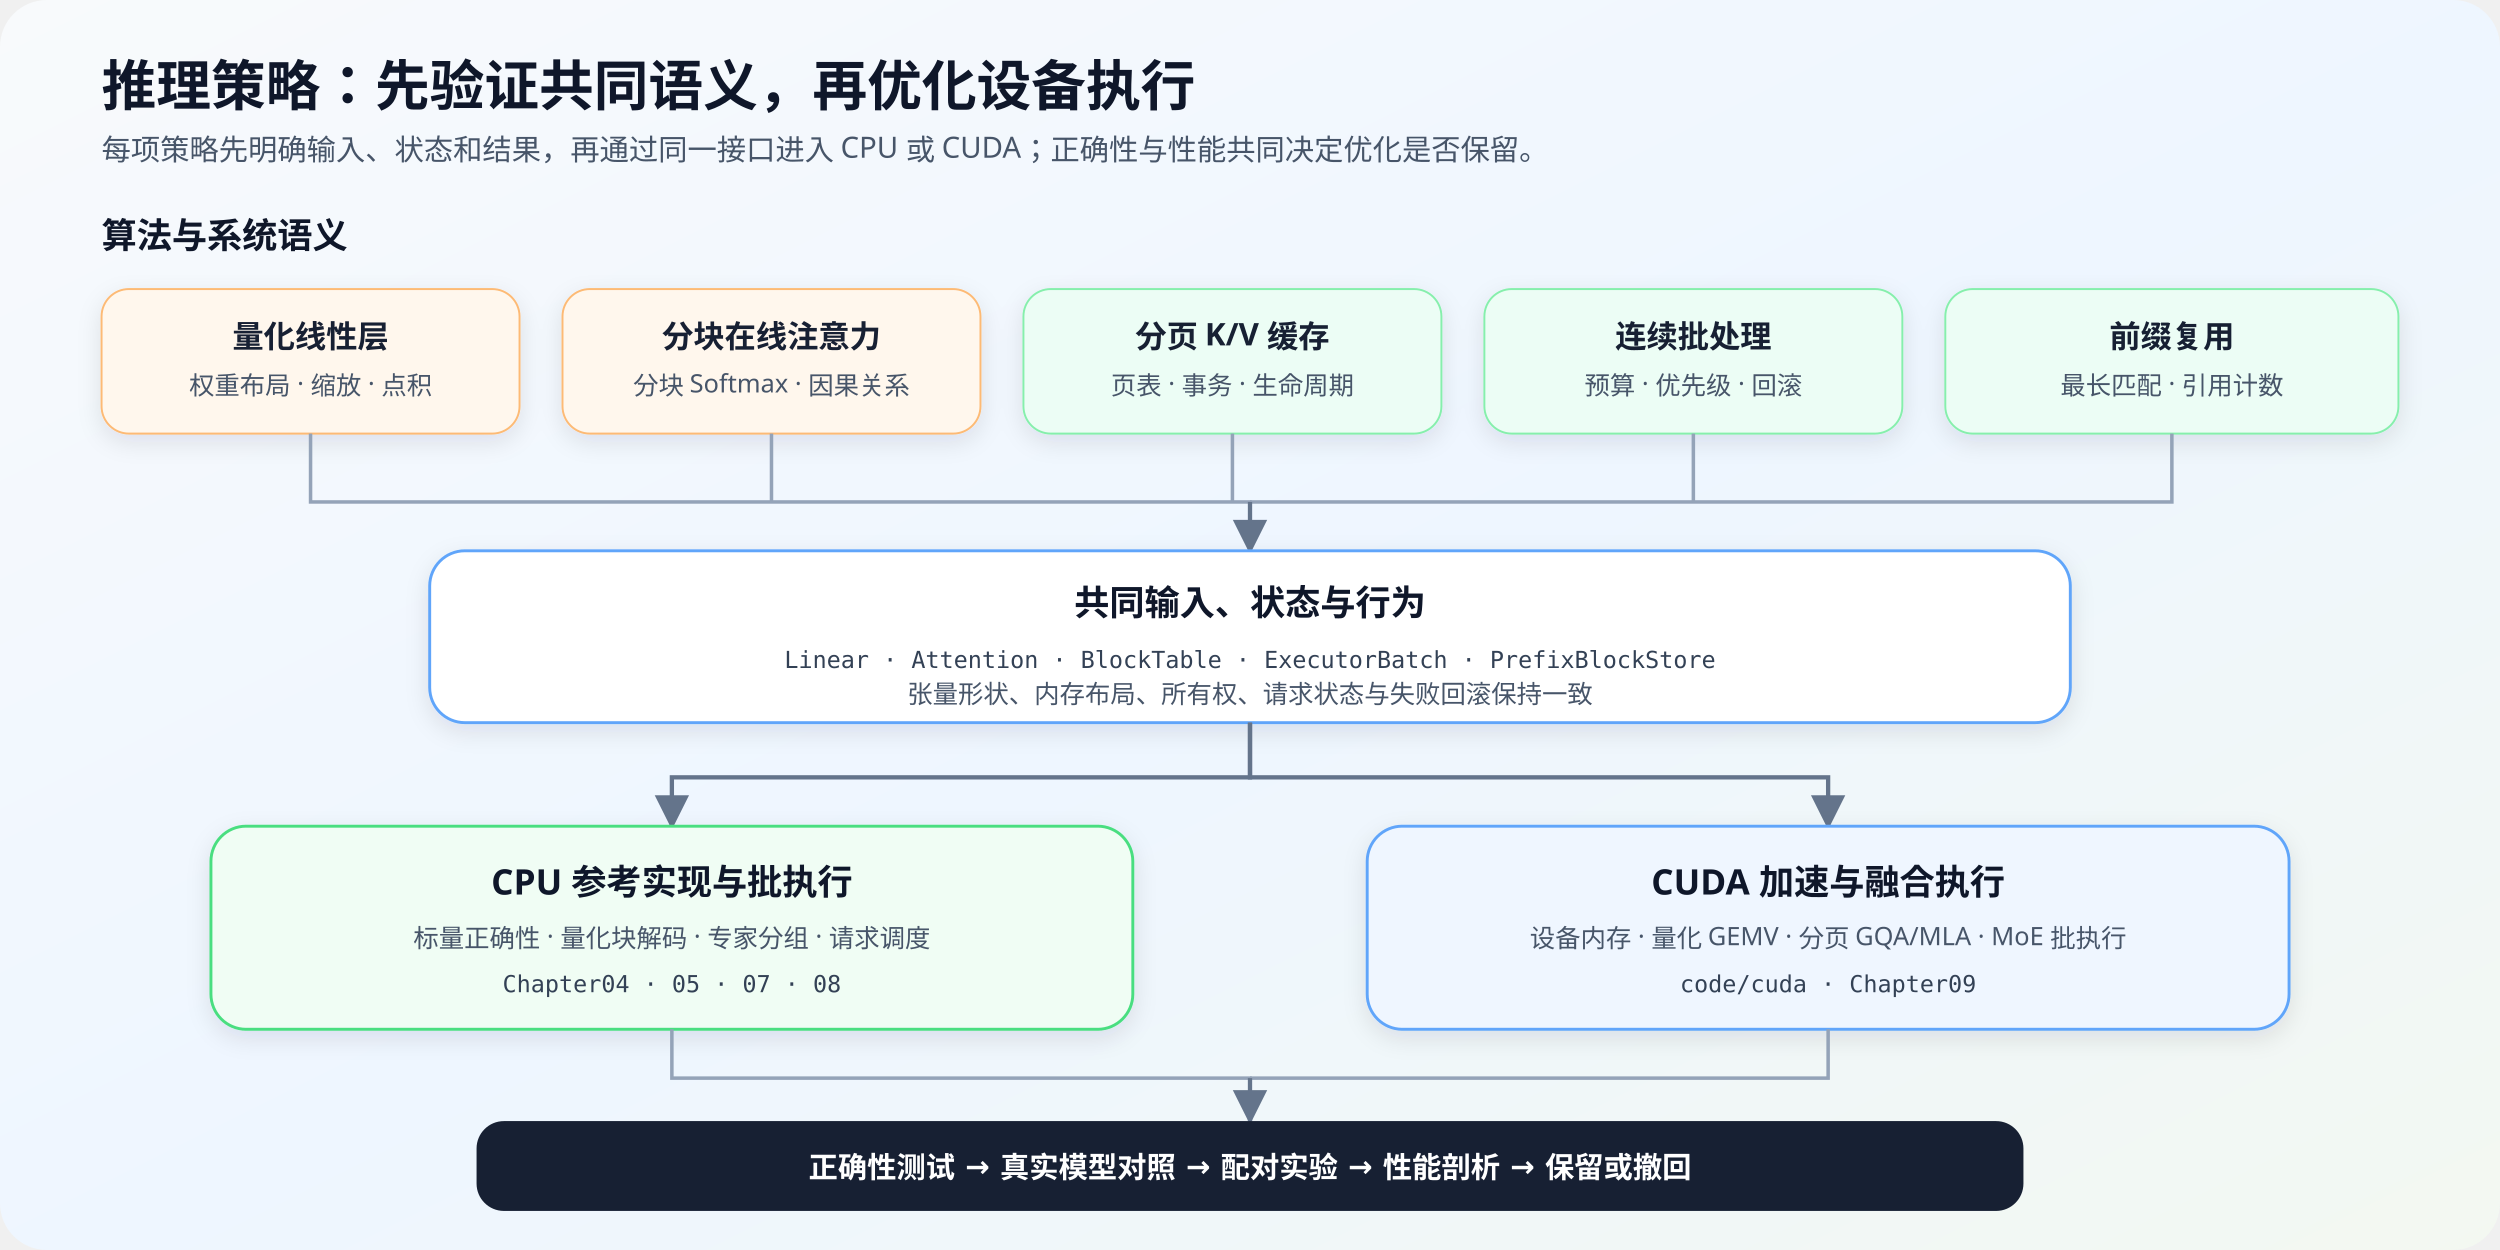
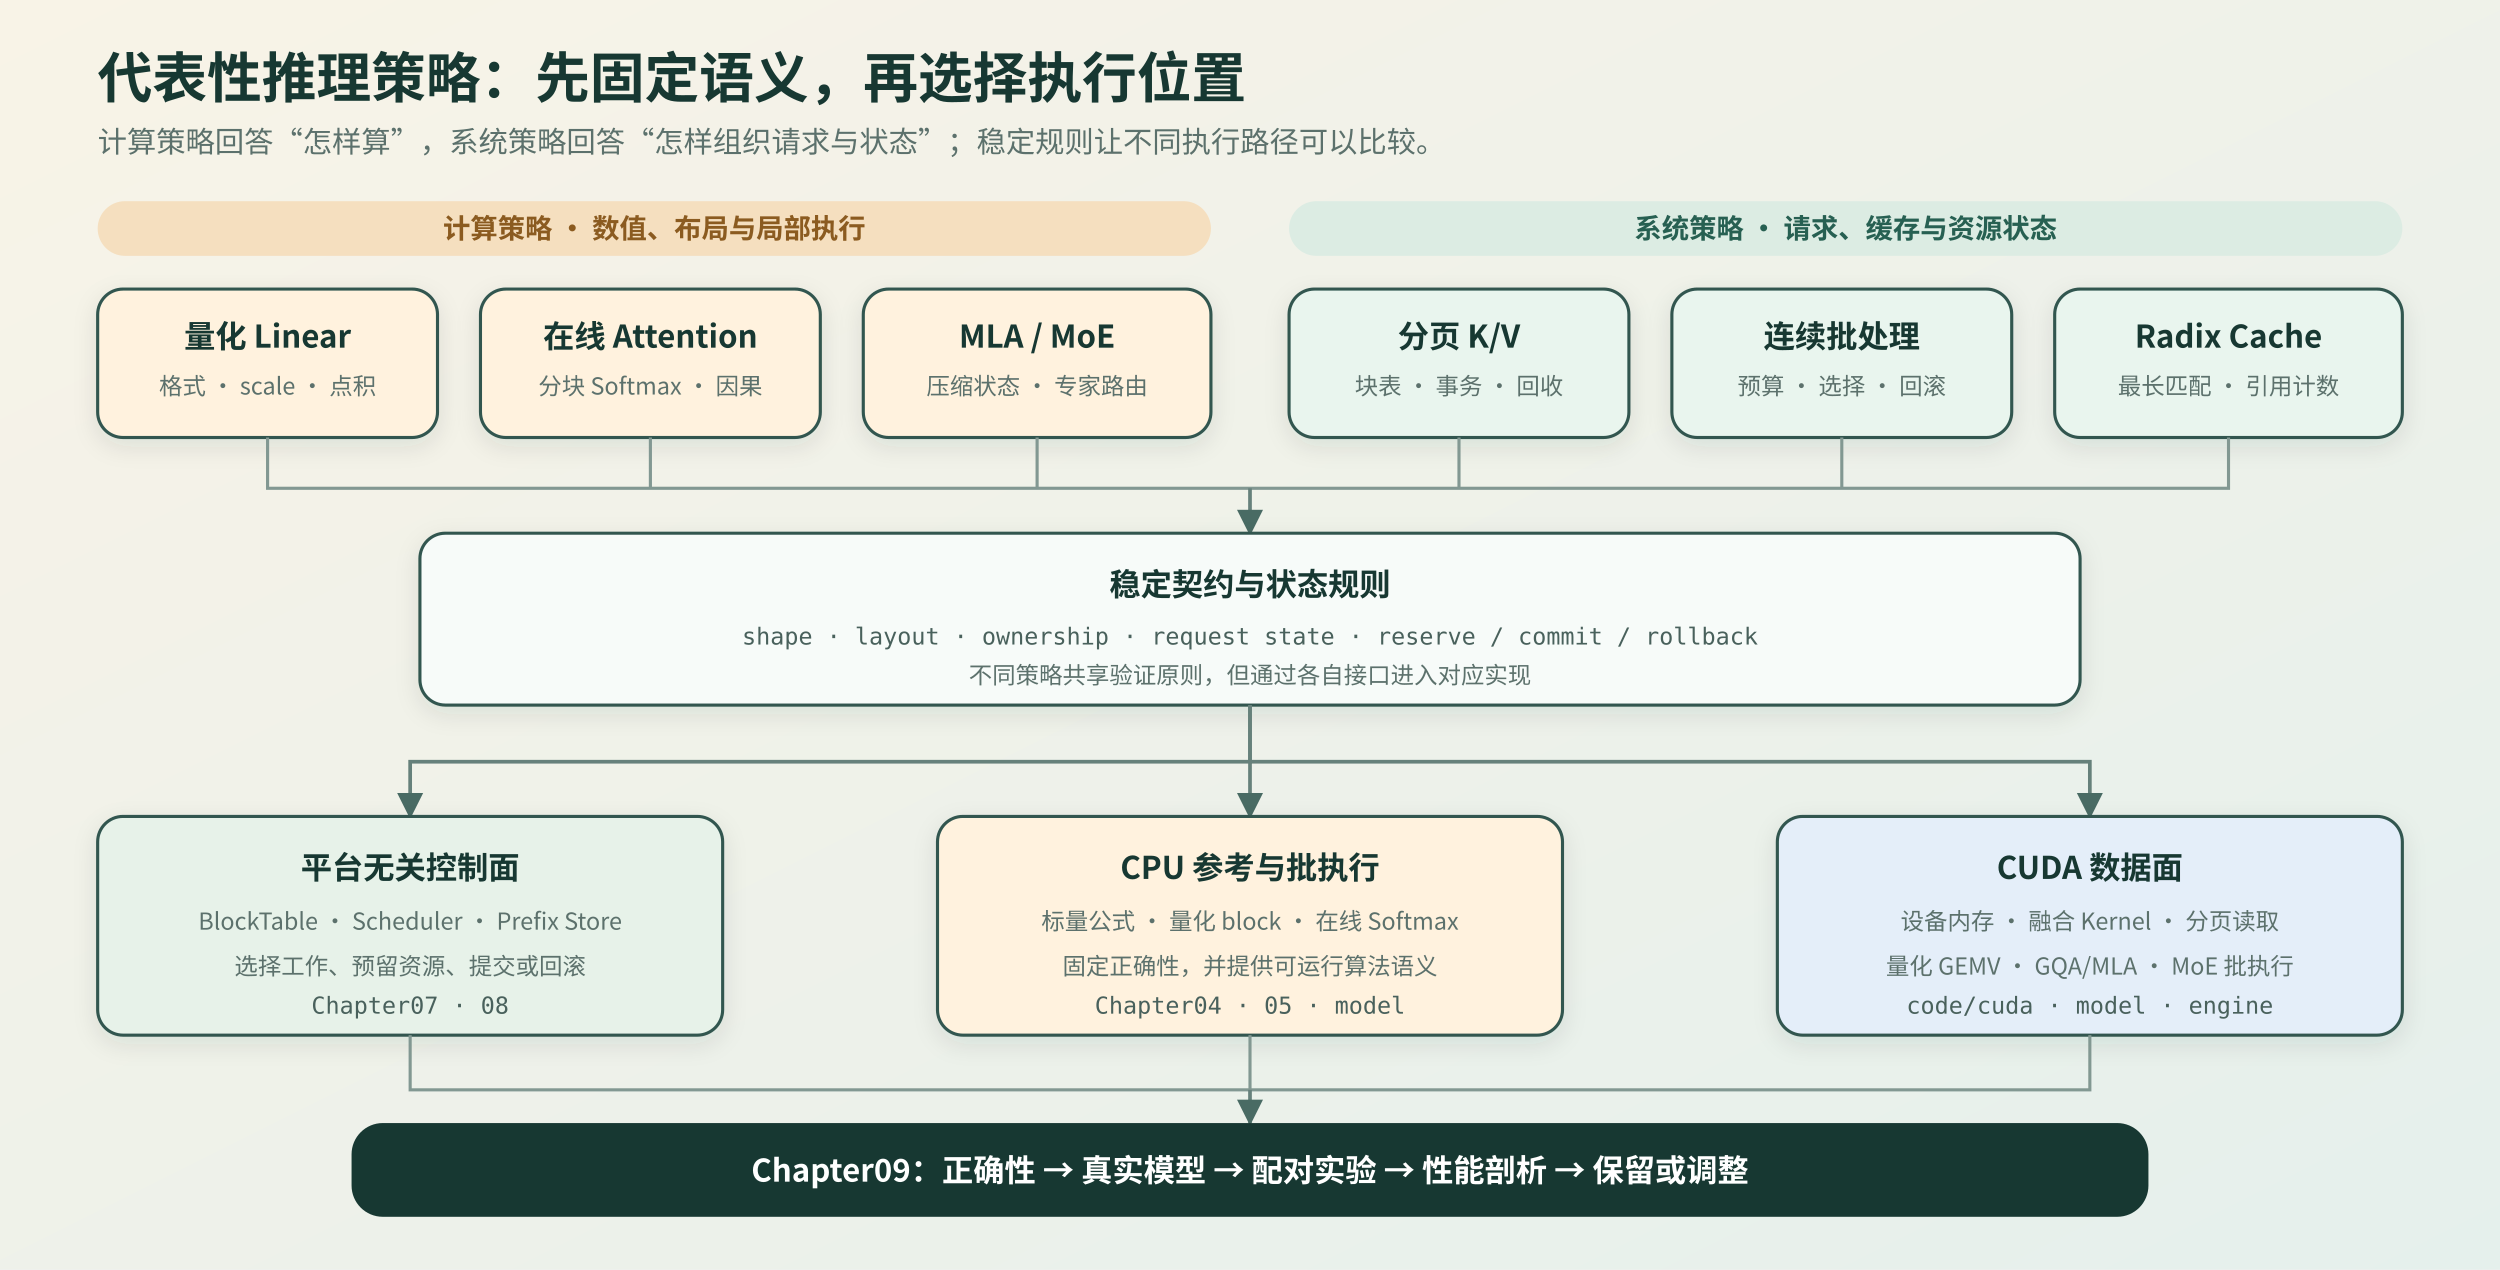
- <svg xmlns="http://www.w3.org/2000/svg" width="1280" height="640" viewBox="0 0 1280 640" role="img" aria-labelledby="title desc">
+ <svg xmlns="http://www.w3.org/2000/svg" width="1280" height="650" viewBox="0 0 1280 650" role="img" aria-labelledby="title desc">
  <defs>
    <linearGradient id="bg" x1="0" y1="0" x2="1" y2="1">
-       <stop offset="0" stop-color="#f8fafc" />
-       <stop offset="0.52" stop-color="#eef6ff" />
-       <stop offset="1" stop-color="#f3f8f1" />
+       <stop offset="0" stop-color="#f8f3e7" />
+       <stop offset="1" stop-color="#e5f0ec" />
    </linearGradient>
    <filter id="shadow" x="-10%" y="-15%" width="120%" height="140%">
-       <feDropShadow dx="0" dy="4" stdDeviation="6" flood-color="#0f172a" flood-opacity="0.10" />
+       <feDropShadow dx="0" dy="4" stdDeviation="6" flood-color="#173832" flood-opacity="0.10" />
    </filter>
-     <marker id="arrow" viewBox="0 0 10 10" refX="9" refY="5" markerWidth="8" markerHeight="8" orient="auto-start-reverse">
-       <path d="M 0 0 L 10 5 L 0 10 z" fill="#64748b" />
+     <marker id="arrow" viewBox="0 0 10 10" refX="9" refY="5" markerWidth="7" markerHeight="7" orient="auto">
+       <path d="M0 0L10 5L0 10Z" fill="#496b64" />
    </marker>
    <style>
-       .title { font: 700 28px "Noto Sans SC", "Microsoft YaHei", sans-serif; fill: #0f172a; }
-       .subtitle { font: 400 15px "Noto Sans SC", "Microsoft YaHei", sans-serif; fill: #475569; }
-       .section { font: 700 18px "Noto Sans SC", "Microsoft YaHei", sans-serif; fill: #0f172a; }
-       .label { font: 600 16px "Noto Sans SC", "Microsoft YaHei", sans-serif; fill: #172033; }
-       .small { font: 400 13px "Noto Sans SC", "Microsoft YaHei", sans-serif; fill: #475569; }
-       .code { font: 500 12px "JetBrains Mono", "SFMono-Regular", monospace; fill: #334155; }
-       .inverse { font: 600 15px "Noto Sans SC", "Microsoft YaHei", sans-serif; fill: #ffffff; }
-       .line { fill: none; stroke: #64748b; stroke-width: 2.2; marker-end: url(#arrow); }
-       .soft-line { fill: none; stroke: #94a3b8; stroke-width: 1.8; }
+       .title{font:700 28px 'Noto Sans CJK SC',sans-serif;fill:#173832}.subtitle{font:500 15px 'Noto Sans CJK SC',sans-serif;fill:#5c716c}.group{font:700 14px 'Noto Sans CJK SC',sans-serif}.heading{font:700 16px 'Noto Sans CJK SC',sans-serif;fill:#173832}.small{font:500 12px 'Noto Sans CJK SC',sans-serif;fill:#5c716c}.code{font:500 12px 'JetBrains Mono',monospace;fill:#49615c}.inverse{fill:#fff}.box{stroke:#315650;stroke-width:1.6;rx:13;filter:url(#shadow)}.line{stroke:#66817b;stroke-width:1.9;fill:none;marker-end:url(#arrow)}.soft{stroke:#829892;stroke-width:1.6;fill:none}
    </style>
  </defs>
-   <rect width="1280" height="640" rx="24" fill="url(#bg)" />
-   <text x="52" y="54" class="title">推理策略：先验证共同语义，再优化设备执行</text>
-   <text x="52" y="82" class="subtitle">每项策略先明确输入、状态和结果，再通过同一接口进入 CPU 或 CUDA；正确性与性能共同决定优化是否保留。</text>
-   <text x="52" y="127" class="section">算法与系统语义</text>
-   <g filter="url(#shadow)">
-     <rect x="52" y="148" width="214" height="74" rx="14" fill="#fff7ed" stroke="#fdba74" />
-     <rect x="288" y="148" width="214" height="74" rx="14" fill="#fff7ed" stroke="#fdba74" />
-     <rect x="524" y="148" width="214" height="74" rx="14" fill="#ecfdf5" stroke="#86efac" />
-     <rect x="760" y="148" width="214" height="74" rx="14" fill="#ecfdf5" stroke="#86efac" />
-     <rect x="996" y="148" width="232" height="74" rx="14" fill="#ecfdf5" stroke="#86efac" />
-   </g>
-   <text x="159" y="178" text-anchor="middle" class="label">量化线性层</text>
-   <text x="159" y="202" text-anchor="middle" class="small">权重布局 · 缩放 · 点积</text>
-   <text x="395" y="178" text-anchor="middle" class="label">分块在线注意力</text>
-   <text x="395" y="202" text-anchor="middle" class="small">分块 Softmax · 因果关系</text>
-   <text x="631" y="178" text-anchor="middle" class="label">分页 K/V 缓存</text>
-   <text x="631" y="202" text-anchor="middle" class="small">页表 · 事务 · 生命周期</text>
-   <text x="867" y="178" text-anchor="middle" class="label">连续批处理</text>
-   <text x="867" y="202" text-anchor="middle" class="small">预算 · 优先级 · 回滚</text>
-   <text x="1112" y="178" text-anchor="middle" class="label">前缀复用</text>
-   <text x="1112" y="202" text-anchor="middle" class="small">最长匹配 · 引用计数</text>
-   <path d="M 159 222 L 159 257 L 640 257 L 640 282" class="soft-line" />
-   <path d="M 395 222 L 395 257" class="soft-line" />
-   <path d="M 631 222 L 631 257" class="soft-line" />
-   <path d="M 867 222 L 867 257" class="soft-line" />
-   <path d="M 1112 222 L 1112 257 L 640 257" class="soft-line" />
-   <path d="M 640 257 L 640 282" class="line" />
-   <g filter="url(#shadow)">
-     <rect x="220" y="282" width="840" height="88" rx="18" fill="#ffffff" stroke="#60a5fa" stroke-width="1.5" />
-   </g>
-   <text x="640" y="315" text-anchor="middle" class="section">共同输入、状态与行为</text>
-   <text x="640" y="342" text-anchor="middle" class="code">Linear · Attention · BlockTable · ExecutorBatch · PrefixBlockStore</text>
-   <text x="640" y="360" text-anchor="middle" class="small">张量形状、内存布局、所有权、请求状态与失败回滚保持一致</text>
-   <path d="M 640 370 L 640 398 L 344 398 L 344 423" class="line" />
-   <path d="M 640 370 L 640 398 L 936 398 L 936 423" class="line" />
-   <g filter="url(#shadow)">
-     <rect x="108" y="423" width="472" height="104" rx="18" fill="#f0fdf4" stroke="#4ade80" stroke-width="1.5" />
-     <rect x="700" y="423" width="472" height="104" rx="18" fill="#eff6ff" stroke="#60a5fa" stroke-width="1.5" />
-   </g>
-   <text x="344" y="458" text-anchor="middle" class="section">CPU 参考实现与批执行</text>
-   <text x="344" y="485" text-anchor="middle" class="small">标量正确性 · 量化块解码 · 专家分组 · 请求调度</text>
-   <text x="344" y="508" text-anchor="middle" class="code">Chapter04 · 05 · 07 · 08</text>
-   <text x="936" y="458" text-anchor="middle" class="section">CUDA 加速与融合执行</text>
-   <text x="936" y="485" text-anchor="middle" class="small">设备内存 · 量化 GEMV · 分页 GQA/MLA · MoE 批执行</text>
-   <text x="936" y="508" text-anchor="middle" class="code">code/cuda · Chapter09</text>
-   <path d="M 344 527 L 344 552 L 640 552 L 640 574" class="soft-line" />
-   <path d="M 936 527 L 936 552 L 640 552" class="soft-line" />
-   <path d="M 640 552 L 640 574" class="line" />
-   <rect x="244" y="574" width="792" height="46" rx="14" fill="#172033" />
-   <text x="640" y="603" text-anchor="middle" class="inverse">正确性测试 → 真实模型对照 → 配对实验 → 性能剖析 → 保留或撤回</text>
+   <rect width="1280" height="650" fill="url(#bg)" />
+   <text x="50" y="50" class="title">代表性推理策略：先固定语义，再选择执行位置</text>
+   <text x="50" y="78" class="subtitle">计算策略回答“怎样算”，系统策略回答“怎样组织请求与状态”；稳定规则让不同执行路径可以比较。</text>
+   <rect x="50" y="103" width="570" height="28" rx="14" fill="#f5dfbf" />
+   <text x="335" y="122" text-anchor="middle" class="group" fill="#8b5b20">计算策略 · 数值、布局与局部执行</text>
+   <rect x="660" y="103" width="570" height="28" rx="14" fill="#dcece3" />
+   <text x="945" y="122" text-anchor="middle" class="group" fill="#276052">系统策略 · 请求、缓存与资源状态</text>
+   <rect x="50" y="148" width="174" height="76" class="box" fill="#fff2de" />
+   <text x="137" y="178" text-anchor="middle" class="heading">量化 Linear</text>
+   <text x="137" y="202" text-anchor="middle" class="small">格式 · scale · 点积</text>
+   <rect x="246" y="148" width="174" height="76" class="box" fill="#fff2de" />
+   <text x="333" y="178" text-anchor="middle" class="heading">在线 Attention</text>
+   <text x="333" y="202" text-anchor="middle" class="small">分块 Softmax · 因果</text>
+   <rect x="442" y="148" width="178" height="76" class="box" fill="#fff2de" />
+   <text x="531" y="178" text-anchor="middle" class="heading">MLA / MoE</text>
+   <text x="531" y="202" text-anchor="middle" class="small">压缩状态 · 专家路由</text>
+   <rect x="660" y="148" width="174" height="76" class="box" fill="#e9f5ee" />
+   <text x="747" y="178" text-anchor="middle" class="heading">分页 K/V</text>
+   <text x="747" y="202" text-anchor="middle" class="small">块表 · 事务 · 回收</text>
+   <rect x="856" y="148" width="174" height="76" class="box" fill="#e9f5ee" />
+   <text x="943" y="178" text-anchor="middle" class="heading">连续批处理</text>
+   <text x="943" y="202" text-anchor="middle" class="small">预算 · 选择 · 回滚</text>
+   <rect x="1052" y="148" width="178" height="76" class="box" fill="#e9f5ee" />
+   <text x="1141" y="178" text-anchor="middle" class="heading">Radix Cache</text>
+   <text x="1141" y="202" text-anchor="middle" class="small">最长匹配 · 引用计数</text>
+   <path d="M137 224V250H640M333 224V250M531 224V250M747 224V250M943 224V250M1141 224V250H640" class="soft" />
+   <path d="M640 250V273" class="line" />
+   <rect x="215" y="273" width="850" height="88" class="box" fill="#f7fbf9" stroke="#4f8277" />
+   <text x="640" y="305" text-anchor="middle" class="heading">稳定契约与状态规则</text>
+   <text x="640" y="330" text-anchor="middle" class="code">shape · layout · ownership · request state · reserve / commit / rollback</text>
+   <text x="640" y="350" text-anchor="middle" class="small">不同策略共享验证原则，但通过各自接口进入对应实现</text>
+   <path d="M640 361V390H210V418" class="line" />
+   <path d="M640 361V418" class="line" />
+   <path d="M640 390H1070V418" class="line" />
+   <rect x="50" y="418" width="320" height="112" class="box" fill="#e7f2e9" />
+   <text x="210" y="450" text-anchor="middle" class="heading">平台无关控制面</text>
+   <text x="210" y="476" text-anchor="middle" class="small">BlockTable · Scheduler · Prefix Store</text>
+   <text x="210" y="499" text-anchor="middle" class="small">选择工作、预留资源、提交或回滚</text>
+   <text x="210" y="519" text-anchor="middle" class="code">Chapter07 · 08</text>
+   <rect x="480" y="418" width="320" height="112" class="box" fill="#fff2de" />
+   <text x="640" y="450" text-anchor="middle" class="heading">CPU 参考与批执行</text>
+   <text x="640" y="476" text-anchor="middle" class="small">标量公式 · 量化 block · 在线 Softmax</text>
+   <text x="640" y="499" text-anchor="middle" class="small">固定正确性，并提供可运行算法语义</text>
+   <text x="640" y="519" text-anchor="middle" class="code">Chapter04 · 05 · model</text>
+   <rect x="910" y="418" width="320" height="112" class="box" fill="#e4eef9" />
+   <text x="1070" y="450" text-anchor="middle" class="heading">CUDA 数据面</text>
+   <text x="1070" y="476" text-anchor="middle" class="small">设备内存 · 融合 Kernel · 分页读取</text>
+   <text x="1070" y="499" text-anchor="middle" class="small">量化 GEMV · GQA/MLA · MoE 批执行</text>
+   <text x="1070" y="519" text-anchor="middle" class="code">code/cuda · model · engine</text>
+   <path d="M210 530V558H640M640 530V558M1070 530V558H640" class="soft" />
+   <path d="M640 558V575" class="line" />
+   <rect x="180" y="575" width="920" height="48" rx="16" fill="#173832" />
+   <text x="640" y="605" text-anchor="middle" class="heading inverse">Chapter09：正确性 → 真实模型 → 配对实验 → 性能剖析 → 保留或调整</text>
</svg>
